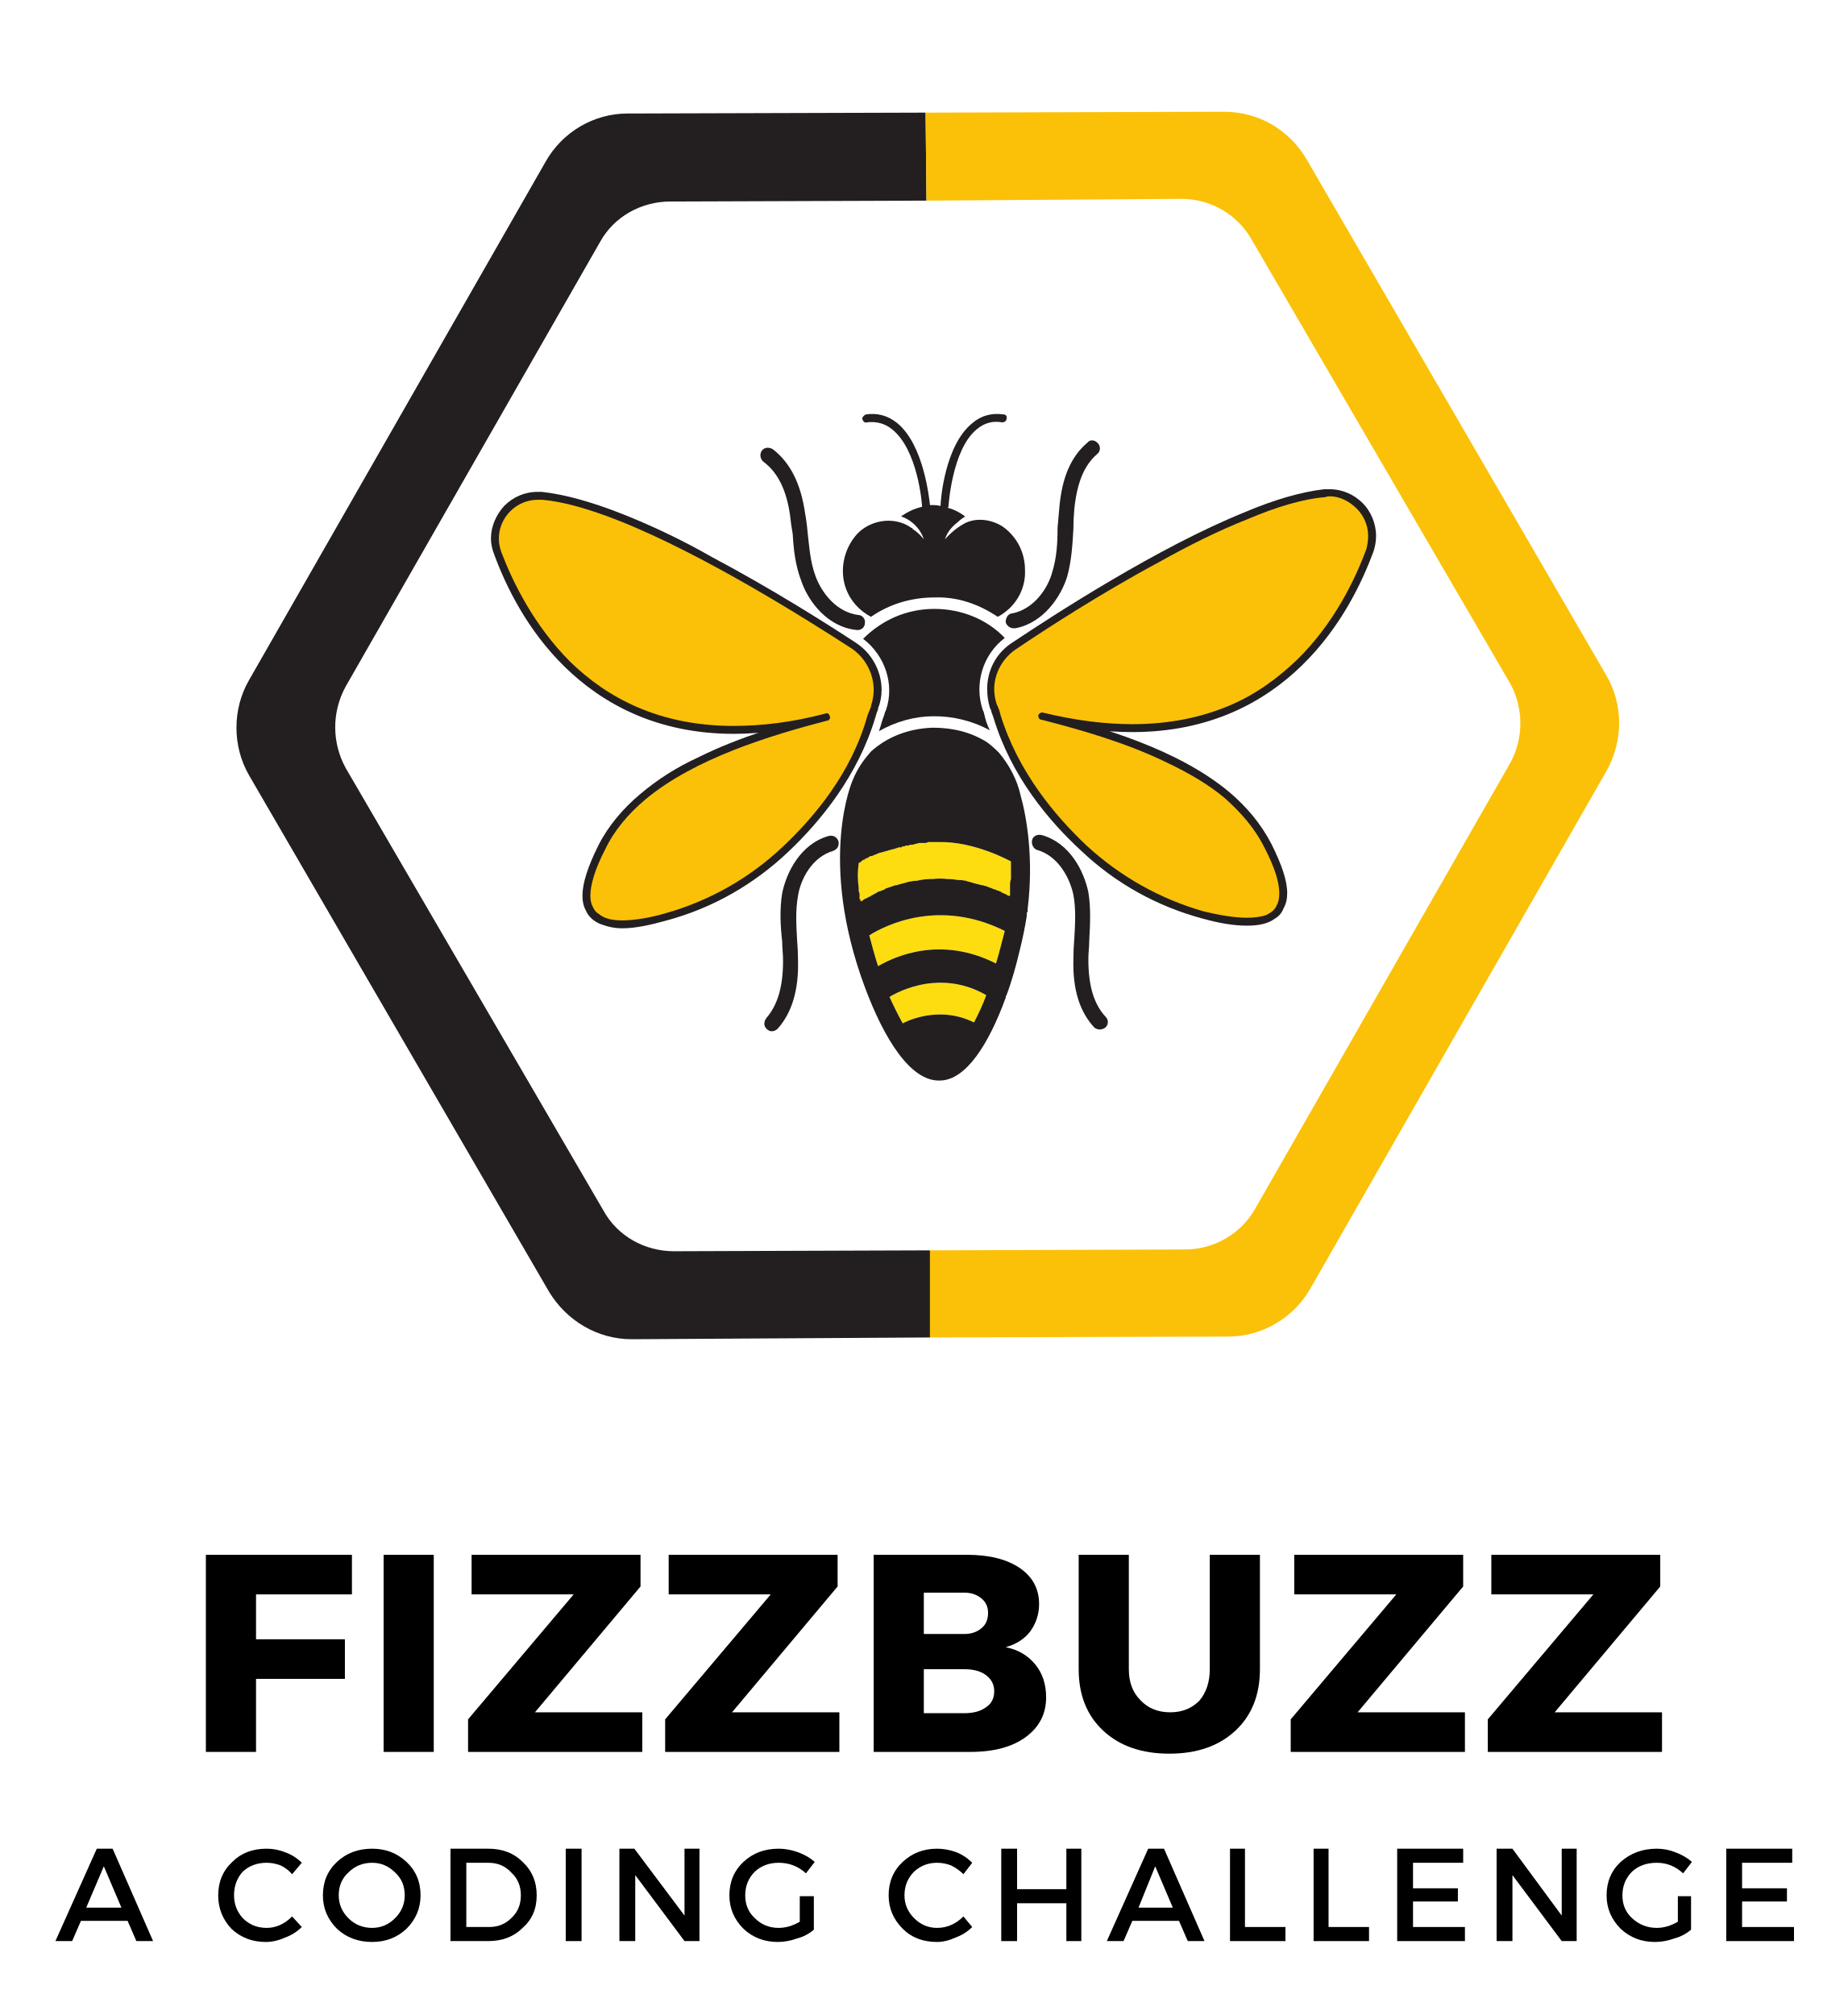
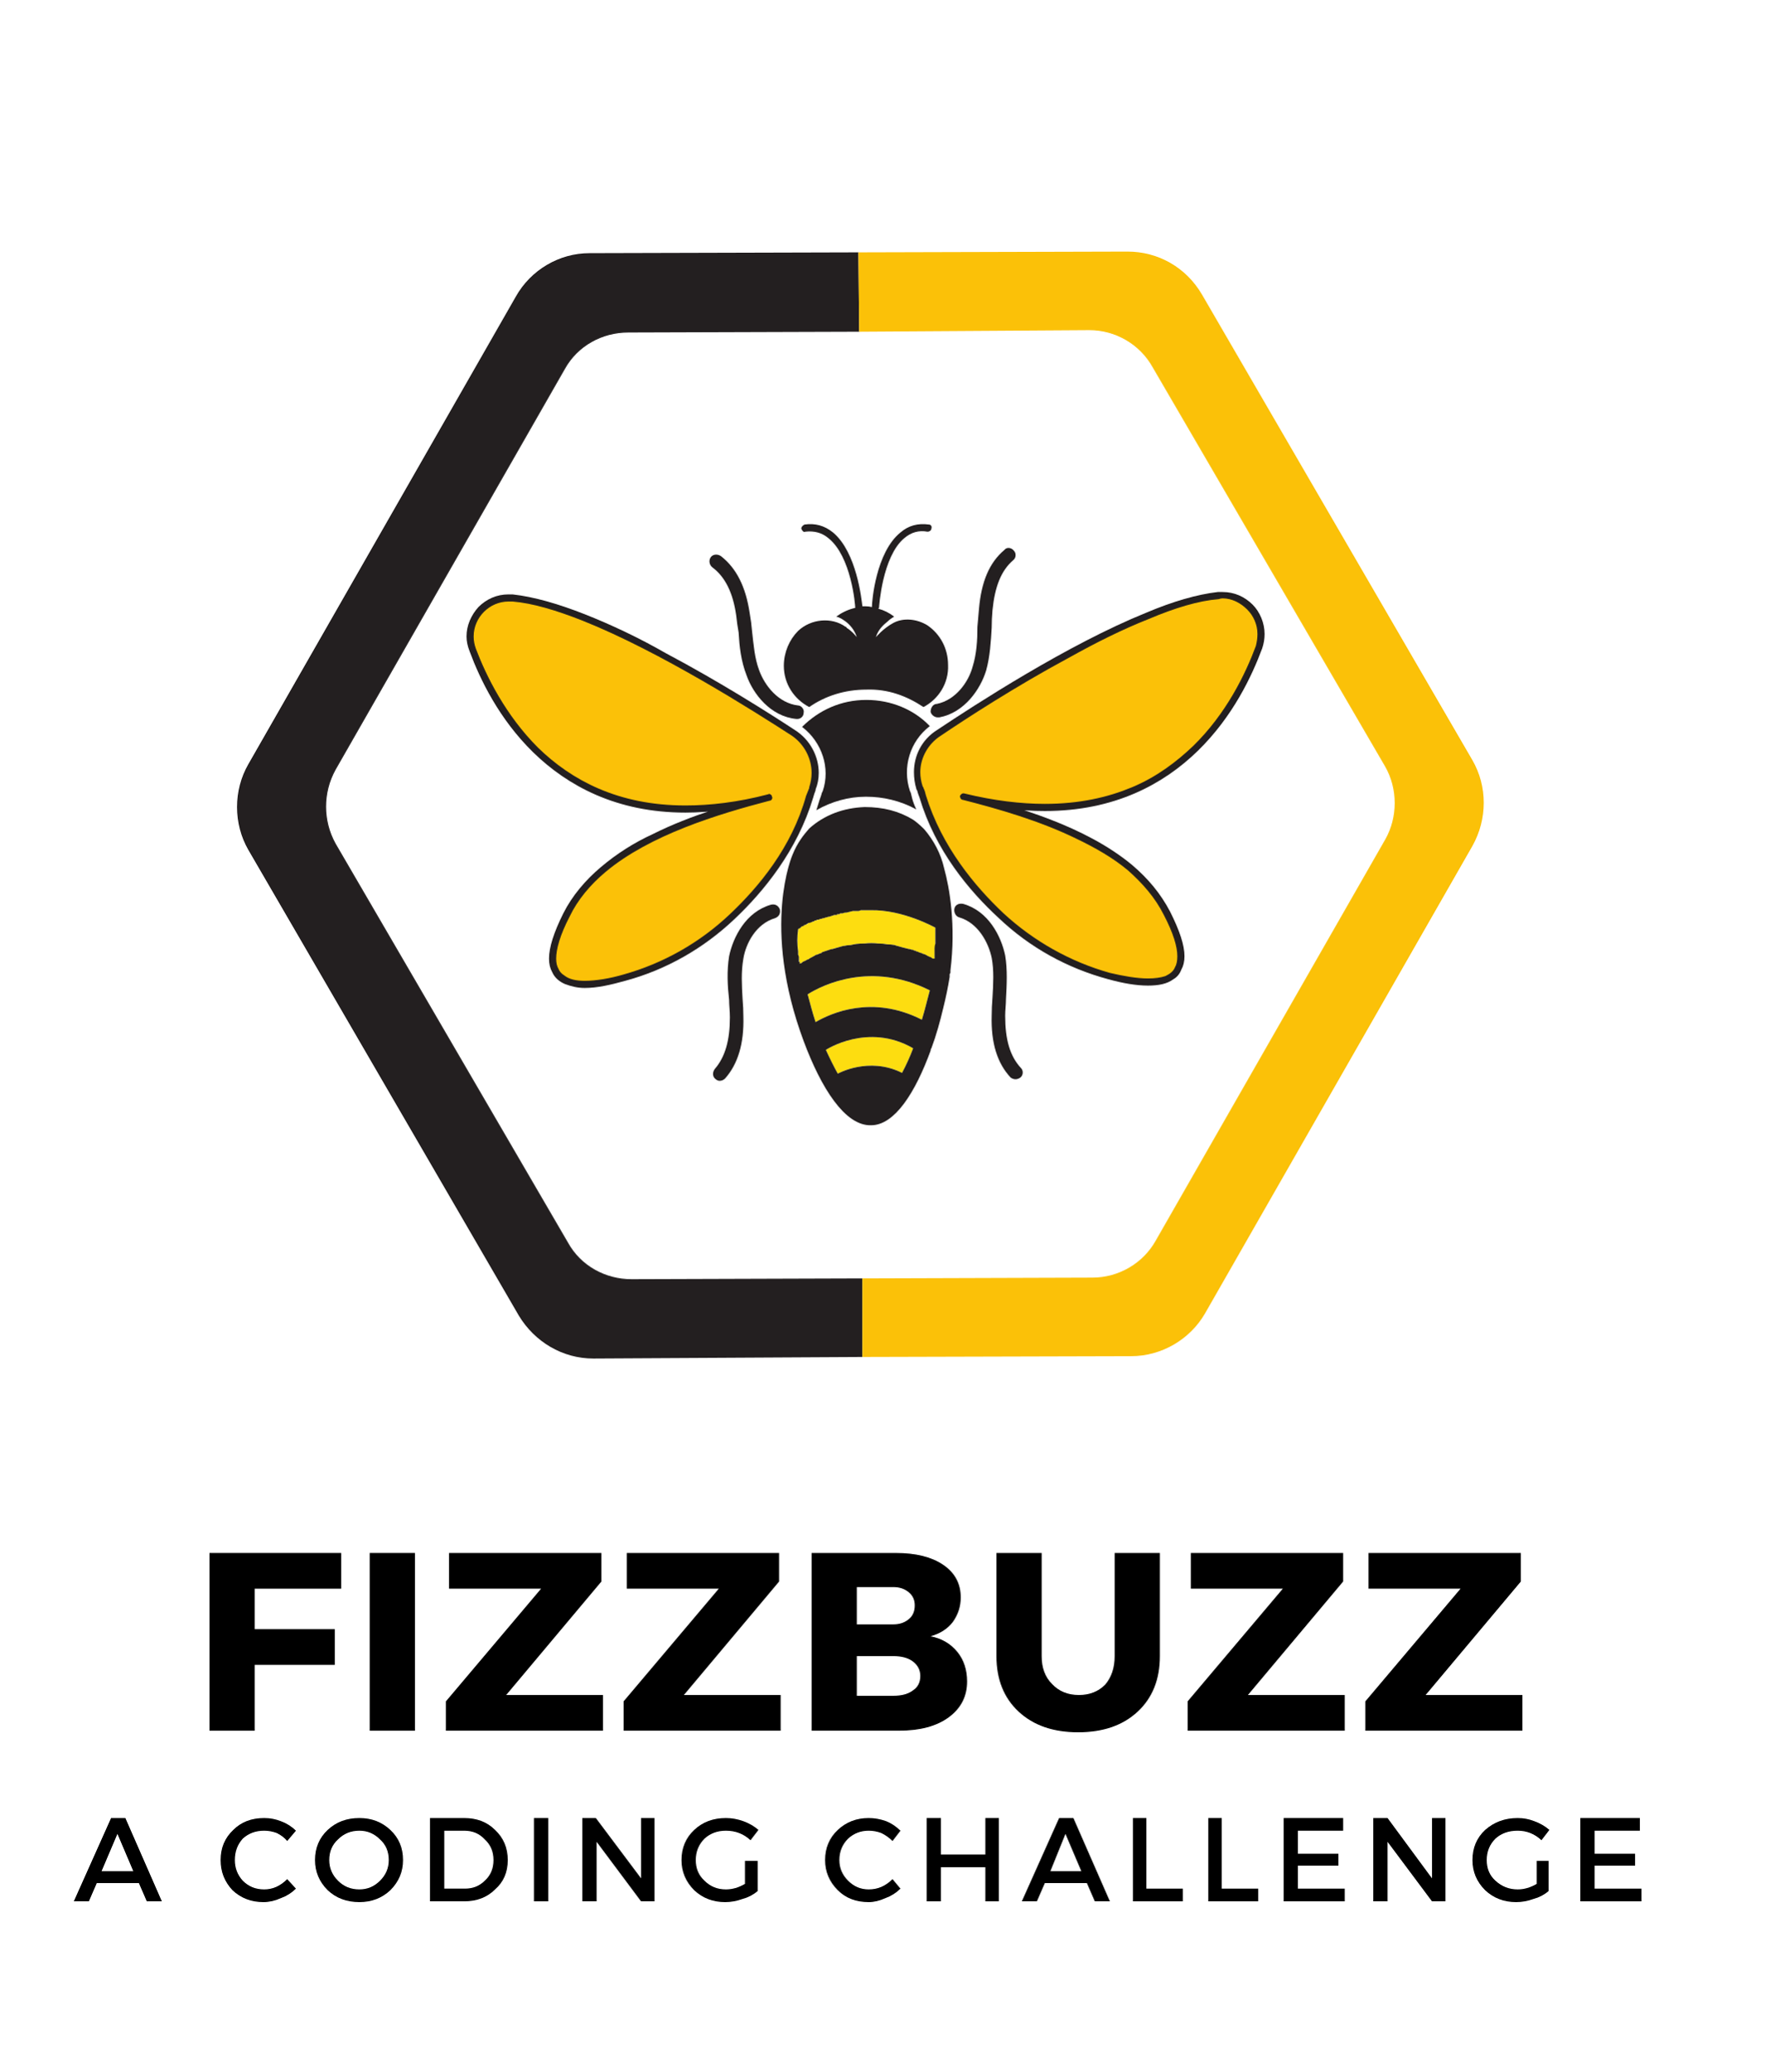
- <svg xmlns="http://www.w3.org/2000/svg" version="1.2" viewBox="0 0 210 229" width="210" height="229">
+ <svg xmlns="http://www.w3.org/2000/svg" version="1.2" viewBox="0 0 223 261" width="223" height="261">
  <defs>
    <clipPath clipPathUnits="userSpaceOnUse" id="cp1">
-       <path d="m26.32 12.7h79.68v139.5h-79.68z" />
+       <path d="m29.32 31.7h79.68v139.5h-79.68z" />
    </clipPath>
    <clipPath clipPathUnits="userSpaceOnUse" id="cp2">
-       <path d="m105 12.7h79.57v139.5h-79.57z" />
+       <path d="m108 31.7h79.57v139.5h-79.57z" />
    </clipPath>
  </defs>
  <style>.a{fill:#231f20}.b{fill:#fbc108}.c{fill:#fddd10}</style>
  <g clip-path="url(#cp1)">
-     <path class="a" d="m76.6 142.2c-3.3 0-6.4-1.7-8-4.6l-29.3-50.3c-1.6-2.9-1.6-6.4 0-9.3l28.9-50.5c1.6-2.9 4.7-4.6 8-4.6l29.1-0.1-0.1-10-33.9 0.1c-3.8 0-7.4 2.1-9.3 5.5l-33.7 58.9c-1.9 3.3-1.9 7.5 0 10.8l34.1 58.7c2 3.3 5.5 5.4 9.4 5.4l33.9-0.2v-9.9z" />
+     <path class="a" d="m79.6 161.2c-3.3 0-6.4-1.7-8-4.6l-29.3-50.3c-1.6-2.9-1.6-6.4 0-9.3l28.9-50.5c1.6-2.9 4.7-4.6 8-4.6l29.1-0.1-0.1-10-33.9 0.1c-3.8 0-7.4 2.1-9.3 5.5l-33.7 58.9c-1.9 3.3-1.9 7.5 0 10.8l34.1 58.7c2 3.3 5.5 5.4 9.4 5.4l33.9-0.2v-9.9z" />
  </g>
  <g clip-path="url(#cp2)">
-     <path class="b" d="m182.6 76.8l-34.1-58.7c-2-3.4-5.5-5.4-9.4-5.4l-33.9 0.1 0.1 10 29-0.2c3.3 0 6.4 1.8 8 4.7l29.3 50.3c1.6 2.8 1.6 6.4 0 9.2l-28.9 50.5c-1.6 2.9-4.7 4.7-8 4.7l-29 0.1v9.9l33.9-0.1c3.8 0 7.4-2.1 9.3-5.4l33.7-58.9c1.9-3.4 1.9-7.5 0-10.8z" />
+     <path class="b" d="m185.6 95.8l-34.1-58.7c-2-3.4-5.5-5.4-9.4-5.4l-33.9 0.1 0.1 10 29-0.2c3.3 0 6.4 1.8 8 4.7l29.3 50.3c1.6 2.8 1.6 6.4 0 9.2l-28.9 50.5c-1.6 2.9-4.7 4.7-8 4.7l-29 0.1v9.9l33.9-0.1c3.8 0 7.4-2.1 9.3-5.4l33.7-58.9c1.9-3.4 1.9-7.5 0-10.8z" />
  </g>
-   <path class="c" d="m101.1 113.3c0.5 1.1 1 2.1 1.5 3 0 0 3.9-2.2 8.1-0.1q0.8-1.5 1.4-3.1c-5.7-3.3-11 0.2-11 0.2z" />
-   <path class="c" d="m98.8 106.3c0.3 1.1 0.6 2.3 1 3.5 1.9-1.1 7.1-3.5 13.4-0.3 0.4-1.3 0.7-2.6 1-3.7-7.4-3.7-13.5-0.7-15.4 0.5z" />
-   <path class="b" d="m97 73.4c-6.4-4.2-25.2-16.1-35.4-17.1-3.6-0.3-6.3 3.2-5 6.6 3 8.2 12.5 25.1 37.3 18.6-8.7 2.3-21.1 6-25.5 14.8-4.7 9.3 1.1 9.6 7.3 7.9 5.1-1.4 9.7-4.1 13.6-7.7 3.6-3.4 7.8-8.5 9.8-15.1q0.1-0.5 0.3-0.9 0-0.1 0-0.2c0.9-2.6-0.1-5.4-2.4-6.9z" />
-   <path class="a" d="m97 73.4l0.2-0.4c-3.2-2.1-9.5-6.1-16.3-9.7-3.3-1.9-6.9-3.6-10.2-4.9-3.3-1.3-6.4-2.2-9.1-2.5q-0.2 0-0.5 0c-1.5 0-2.8 0.6-3.8 1.6-0.9 1-1.5 2.3-1.5 3.7q0 0.9 0.4 1.9c1.3 3.5 3.7 8.5 8 12.7 4.3 4.2 10.5 7.6 19.2 7.6 3.2 0 6.7-0.5 10.6-1.5q0.2 0 0.3-0.2 0.1-0.2 0-0.3 0-0.2-0.2-0.3-0.1-0.1-0.3 0c-4.4 1.1-9.7 2.6-14.5 5-2.4 1.1-4.6 2.5-6.6 4.2-1.9 1.6-3.6 3.6-4.7 5.8-1.2 2.4-1.8 4.3-1.8 5.7q0 1 0.4 1.7c0.3 0.7 0.9 1.2 1.6 1.5 0.8 0.3 1.6 0.5 2.5 0.5 1.6 0 3.3-0.4 5.1-0.9 5.2-1.4 9.9-4.1 13.8-7.8 3.6-3.4 7.9-8.6 9.9-15.3q0.1-0.4 0.3-0.9 0-0.1 0-0.1 0.4-1 0.4-2.1c0-2.1-1.1-4.2-3-5.4l-0.4 0.7c1.6 1.1 2.5 2.9 2.5 4.7q0 0.9-0.3 1.8 0 0 0 0.1-0.2 0.5-0.4 1c-1.8 6.5-6 11.5-9.6 14.9-3.8 3.6-8.4 6.2-13.4 7.6-1.7 0.5-3.5 0.8-4.9 0.8-1.1 0-2-0.2-2.6-0.7q-0.5-0.3-0.7-0.8-0.3-0.5-0.3-1.3c0-1.2 0.5-3 1.7-5.3 1-2.1 2.6-4 4.5-5.6 5.6-4.7 14.2-7.3 20.7-9q0.2 0 0.3-0.2 0.1-0.2 0-0.3 0-0.2-0.2-0.3-0.1-0.1-0.3 0c-3.8 1-7.3 1.4-10.4 1.4-8.5 0-14.4-3.2-18.6-7.3-4.1-4.1-6.5-9-7.8-12.4q-0.3-0.8-0.3-1.6c0-1.2 0.5-2.3 1.3-3.1 0.8-0.8 1.9-1.3 3.1-1.3q0.2 0 0.5 0c2.5 0.2 5.5 1.1 8.8 2.4 9.8 3.9 21.6 11.4 26.4 14.5z" />
-   <path class="a" d="m112 81.7q-0.1-0.4-0.2-0.8l-0.1-0.2c-1-3 0-6.3 2.5-8.2-2-2.1-4.9-3.3-8-3.3-3.2 0-6 1.3-8.1 3.4 2.5 1.9 3.6 5.2 2.6 8.1l-0.1 0.2q-0.1 0.4-0.3 0.9-0.2 0.7-0.4 1.3c1.9-1.1 4.1-1.7 6.2-1.7h0.1c2.1 0 4.3 0.5 6.3 1.6q-0.3-0.6-0.5-1.3z" />
-   <path class="b" d="m115.3 73.3c6.4-4.2 25-16.2 35.3-17.3 3.6-0.3 6.3 3.2 5.1 6.6-3 8.2-12.3 25.1-37.2 18.8 8.7 2.2 21.1 5.9 25.6 14.7 4.7 9.2-1.1 9.6-7.3 7.9-5.1-1.4-9.7-4-13.6-7.6-3.7-3.4-7.9-8.5-9.9-15q-0.1-0.5-0.3-1 0-0.1-0.1-0.1c-0.9-2.6 0.1-5.5 2.4-7z" />
-   <path class="a" d="m115.3 73.3l0.3 0.4c3.1-2.1 9.4-6.2 16.1-9.8 3.4-1.9 6.8-3.6 10.1-4.9 3.3-1.4 6.3-2.3 8.8-2.5q0.3-0.1 0.5-0.1c1.2 0 2.3 0.6 3.1 1.4 0.8 0.8 1.3 1.9 1.3 3.1q0 0.7-0.2 1.5c-1.3 3.5-3.7 8.5-7.9 12.6-2.1 2-4.6 3.9-7.7 5.2-3.1 1.3-6.7 2.1-11 2.1-3 0-6.4-0.4-10.1-1.3-0.3-0.1-0.5 0.1-0.6 0.3 0 0.2 0.1 0.5 0.4 0.5 4.3 1.1 9.6 2.6 14.3 4.9 2.3 1.1 4.6 2.4 6.5 4 1.8 1.6 3.4 3.4 4.5 5.6 1.2 2.3 1.7 4 1.7 5.2q0 0.9-0.3 1.4c-0.2 0.5-0.6 0.8-1.2 1.1q-0.9 0.3-2.2 0.3c-1.4 0-3.1-0.3-4.8-0.7-5-1.4-9.6-4-13.4-7.5-3.6-3.4-7.8-8.4-9.8-14.9q-0.1-0.5-0.3-0.9 0-0.1-0.1-0.2-0.3-0.9-0.3-1.8c0-1.8 1-3.6 2.6-4.6l-0.3-0.4-0.2-0.3c-1.9 1.2-2.9 3.2-2.9 5.3q0 1.1 0.3 2.1 0 0.1 0.1 0.2 0.1 0.4 0.3 0.9c2 6.7 6.3 11.8 10 15.2 3.9 3.7 8.6 6.3 13.8 7.7 1.8 0.5 3.5 0.8 5 0.8 1.3 0 2.4-0.2 3.2-0.8q0.7-0.4 1-1.2 0.4-0.7 0.4-1.7c0-1.4-0.6-3.2-1.8-5.6-1.2-2.3-2.8-4.2-4.8-5.9-5.9-4.9-14.6-7.4-21.1-9-0.3-0.1-0.5 0.1-0.6 0.3 0 0.2 0.1 0.5 0.4 0.5 3.8 1 7.2 1.4 10.3 1.4 8.8 0 15-3.4 19.3-7.6 4.4-4.3 6.8-9.4 8.1-12.9q0.3-0.9 0.3-1.8c0-1.4-0.6-2.8-1.5-3.7-1-1-2.3-1.6-3.8-1.6q-0.3 0-0.6 0c-2.6 0.3-5.7 1.2-9 2.6-9.9 4-21.6 11.6-26.4 14.8z" />
-   <path class="c" d="m114.9 97.9c0 0-4.1-2.3-8.2-2.2q-0.2 0-0.4 0-0.1 0-0.2 0-0.3 0-0.6 0-0.2 0.1-0.3 0.1-0.1 0-0.3 0-0.1 0-0.1 0-0.1 0-0.2 0h-0.1q-0.4 0.1-0.8 0.2h-0.1q0 0-0.1 0-0.1 0-0.3 0.1h-0.1q-0.1 0-0.2 0-0.1 0.1-0.1 0.1-0.1 0-0.2 0h-0.1l-0.1 0.1q-0.1 0-0.1 0h-0.1q-0.1 0-0.3 0.1 0 0-0.1 0-0.1 0-0.2 0.1-0.2 0-0.4 0.1-0.1 0-0.2 0-0.1 0-0.1 0.1h-0.1q-0.1 0-0.3 0.1h-0.1q-0.1 0.1-0.3 0.1-0.2 0.1-0.4 0.1l-0.1 0.1q-0.1 0-0.2 0.1h-0.1-0.1q-0.1 0.1-0.2 0.1h-0.1q-0.1 0.1-0.2 0.2h-0.1q-0.2 0.1-0.3 0.1l-0.1 0.1q0 0-0.1 0l-0.1 0.1q-0.1 0.1-0.2 0.2h-0.1q-0.1 0.1-0.1 0.1c-0.1 0.9-0.1 1.9 0 2.8v0.4q0.1 0.2 0.1 0.3 0 0.5 0.1 0.7v0.1 0.1q0.1-0.1 0.1-0.1 0.1 0 0.2-0.1l0.1-0.1q0.3-0.1 0.6-0.3h0.1l0.1-0.1q0.4-0.2 0.9-0.5h0.1q0.2-0.1 0.5-0.2 0.1 0 0.1-0.1 0.3-0.1 0.6-0.2 0.6-0.2 1.4-0.4 0.4-0.1 0.7-0.2 0.1 0 0.1 0 0.4-0.1 0.7-0.1h0.1q0.8-0.2 1.6-0.2 0.1 0 0.2 0 0.8-0.1 1.7 0 0.1 0 0.1 0 0.5 0 1 0.1 0.5 0 1 0.1 0.2 0.1 0.3 0.1 0.4 0.1 0.7 0.2 0.4 0.1 0.8 0.2h0.1q0.3 0.1 0.6 0.2h0.1q0 0 0.1 0.1 0.3 0.1 0.6 0.2 0 0 0.1 0 0.1 0.1 0.1 0.1 0.1 0 0.1 0 0.4 0.2 0.8 0.4 0.2 0.1 0.4 0.2 0.1 0 0.2 0c0.1-1.7 0.1-3.9 0.1-3.9z" />
-   <path fill-rule="evenodd" class="a" d="m116.8 103.3v0.3q-0.1 0.1-0.1 0.2v0.2 0.1q-0.3 1.9-0.8 3.9c-0.4 1.7-0.9 3.5-1.5 5.1q-0.1 0.1-0.1 0.3c-1.9 5.2-4.5 9.4-7.5 9.4-3.3 0.1-6.3-4.7-8.5-10.6-5.4-14.5-1.4-23.5-1.4-23.5 0.6-1.5 1.4-2.5 2.1-3.3 1.9-1.7 4.3-2.6 7-2.7 2.3 0 4.3 0.5 6.1 1.6 0.3 0.2 0.8 0.6 1.4 1.2 1.2 1.4 2.1 3.1 2.5 4.9 0.7 2.5 1.5 7.2 0.8 12.9zm-2.6 2.5c-7.4-3.7-13.5-0.7-15.4 0.5 0.3 1.1 0.6 2.3 1 3.5 1.9-1.1 7.1-3.5 13.4-0.3 0.4-1.3 0.7-2.6 1-3.7zm-2.1 7.3c-5.7-3.3-11 0.2-11 0.2 0.5 1.1 1 2.1 1.5 3 0 0 3.9-2.2 8.1-0.1q0.8-1.5 1.4-3.1zm2.8-14.8q0-0.4 0-0.4c0 0-4.1-2.3-8.2-2.2q-0.2 0-0.4 0-0.1 0-0.2 0-0.3 0-0.6 0-0.2 0.1-0.3 0.1-0.1 0-0.3 0-0.2 0-0.3 0h-0.1q-0.4 0.1-0.8 0.2h-0.1q-0.2 0-0.4 0.1 0 0-0.1 0-0.1 0-0.2 0-0.1 0.1-0.1 0.1-0.1 0-0.2 0h-0.1v0.1h-0.1q-0.1 0-0.1 0h-0.1q-0.1 0-0.3 0.1-0.1 0-0.3 0.1-0.2 0-0.4 0.1-0.2 0-0.3 0.1h-0.1q-0.1 0-0.3 0.1h-0.1q-0.2 0.1-0.3 0.1h-0.1q-0.1 0.1-0.3 0.1l-0.1 0.1q-0.1 0-0.3 0.1-0.2 0.1-0.3 0.1h-0.1q-0.1 0.1-0.3 0.2-0.2 0.1-0.3 0.1v0.1h-0.1q-0.1 0-0.2 0.1-0.1 0.1-0.2 0.2h-0.1q-0.1 0.1-0.1 0.1-0.1 0.7-0.1 1.4 0 0.7 0.1 1.4v0.4q0.1 0.2 0.1 0.3v0.1q0 0.1 0 0.1v0.1q0 0.1 0 0.1v0.1 0.1h0.1q0 0.1 0 0.1v0.1q0 0.1 0 0.1 0-0.1 0.1-0.1 0.1 0 0.2-0.1l0.1-0.1q0.3-0.1 0.6-0.3h0.1l0.1-0.1q0.4-0.2 0.9-0.5h0.1q0.2-0.1 0.5-0.2 0.1 0 0.1-0.1 0.3-0.1 0.6-0.2 0.3-0.1 0.6-0.2h0.1q0.3-0.1 0.7-0.2 0.4-0.1 0.7-0.2 0.1 0 0.1 0 0.4-0.1 0.7-0.1h0.1q0.8-0.2 1.6-0.2 0.1 0 0.2 0 0.8-0.1 1.7 0 0.1 0 0.1 0 0.5 0 1 0.1 0.5 0 1 0.1 0.2 0.1 0.3 0.1 0.4 0.1 0.7 0.2 0.4 0.1 0.8 0.2h0.1q0.2 0.1 0.4 0.1 0.1 0.1 0.2 0.1h0.1l0.1 0.1h0.1q0.2 0.1 0.5 0.2 0 0 0.1 0 0.1 0.1 0.1 0.1 0.1 0 0.1 0 0.3 0.1 0.6 0.3 0.1 0 0.2 0.1h0.1q0.1 0.1 0.3 0.2 0.1 0 0.2 0 0-0.1 0-0.3 0-0.3 0-0.7 0-0.1 0-0.3 0-0.3 0.1-0.6c0-0.6 0-1.1 0-1.4q0-0.1 0-0.2z" />
-   <path class="a" d="m113.9 59.8c-1.3-0.8-3-1-4.3-0.3-1.3 0.7-2.2 1.8-2.2 1.8 0.3-1 1-1.6 1.5-2q0.3-0.3 0.8-0.6-0.9-0.7-2-1l0.1-0.1c0-0.1 0.4-6.5 3.2-8.8q1.3-1.1 2.9-0.8c0.3 0 0.5-0.2 0.5-0.4 0.1-0.3-0.1-0.5-0.3-0.5q-2.1-0.3-3.6 1c-3.1 2.5-3.6 8.7-3.6 9.4q-0.4-0.1-0.8-0.1-0.2 0-0.4 0c-0.1-0.8-0.7-6.8-3.7-9.3q-1.6-1.3-3.6-1c-0.2 0.1-0.4 0.3-0.4 0.5 0.1 0.3 0.3 0.5 0.5 0.4q1.7-0.2 2.9 0.8c2.9 2.3 3.4 8.4 3.4 8.8-0.9 0.2-1.7 0.6-2.4 1.1 0.2 0 2 0.7 2.6 2.6 0 0-0.5-0.7-1.3-1.2v-0.1h-0.1c-1.8-1.3-4.4-1-6 0.5-1.1 1.1-1.8 2.7-1.8 4.4 0 2.3 1.3 4.2 3.2 5.2 2-1.4 4.5-2.2 7.2-2.2 2.7-0.1 5.1 0.8 7.2 2.2 1.9-1 3.2-3 3.1-5.3 0-2.1-1-3.9-2.6-5z" />
-   <path class="a" d="m115.2 71.4c-0.4 0-0.8-0.3-0.9-0.7 0-0.5 0.3-1 0.8-1 2.4-0.5 4-2.8 4.5-4.7 0.5-1.6 0.6-3.3 0.6-5q0.1-1.1 0.2-2.3c0.3-3.4 1.3-5.8 3.2-7.4 0.3-0.4 0.9-0.3 1.2 0.1 0.3 0.3 0.3 0.9-0.1 1.2-1.5 1.3-2.3 3.3-2.6 6.3q-0.1 1.1-0.1 2.2c-0.1 1.7-0.2 3.6-0.7 5.4-0.7 2.3-2.7 5.3-5.9 5.9q-0.1 0-0.2 0z" />
-   <path class="a" d="m125 117q-0.3 0-0.6-0.2c-1.7-1.8-2.5-4.4-2.4-7.8q0-1.1 0.1-2.3c0.1-1.7 0.2-3.4-0.1-5-0.4-1.9-1.7-4.4-4.1-5.1-0.4-0.1-0.7-0.6-0.6-1.1 0.1-0.5 0.6-0.7 1.1-0.6 3.2 0.9 4.8 4.1 5.3 6.5 0.3 1.8 0.2 3.7 0.1 5.5 0 0.7-0.1 1.4-0.1 2.1 0 3 0.6 5.1 2 6.6 0.3 0.3 0.3 0.9-0.1 1.2q-0.3 0.2-0.6 0.2z" />
-   <path class="a" d="m87.7 117.2q-0.3 0-0.6-0.3c-0.3-0.3-0.3-0.8 0-1.2 1.3-1.5 1.9-3.6 1.9-6.5 0-0.8-0.1-1.5-0.1-2.2-0.2-1.8-0.3-3.6 0-5.5 0.5-2.4 2.1-5.6 5.3-6.5 0.5-0.1 0.9 0.1 1.1 0.6 0.1 0.5-0.1 0.9-0.6 1.1-2.4 0.7-3.7 3.2-4 5.1-0.3 1.7-0.2 3.3-0.1 5.1q0.1 1.1 0.1 2.2c0.1 3.4-0.7 6-2.3 7.8q-0.3 0.3-0.7 0.3z" />
-   <path class="a" d="m97.5 71.6q-0.1 0-0.1 0c-3.3-0.3-5.5-3.2-6.3-5.5-0.7-1.8-0.9-3.6-1-5.4q-0.2-1.1-0.3-2.1c-0.4-2.9-1.4-4.9-3-6.1-0.4-0.3-0.5-0.9-0.2-1.3 0.3-0.4 0.9-0.4 1.3-0.1 1.9 1.5 3.1 3.8 3.6 7.2q0.2 1.1 0.3 2.3c0.2 1.7 0.3 3.3 0.9 4.9 0.7 1.9 2.4 4.1 4.9 4.4 0.4 0 0.8 0.5 0.7 0.9 0 0.5-0.4 0.8-0.8 0.8z" />
-   <path d="m40 181.2h-10.9v5.1h10.1v4.5h-10.1v8.3h-5.7v-22.4h16.6z" />
-   <path d="m49.3 199.1h-5.7v-22.4h5.7z" />
-   <path d="m72.8 180.3l-12 14.3h12.2v4.5h-19.8v-3.7l12-14.2h-11.6v-4.5h19.2z" />
-   <path d="m95.2 180.3l-12 14.3h12.2v4.5h-19.8v-3.7l12-14.2h-11.6v-4.5h19.2z" />
-   <path fill-rule="evenodd" d="m99.3 176.7h10.6q3.8 0 6 1.5 2.2 1.5 2.2 4.1 0 1.7-1 3.1-1 1.3-2.8 1.8 2.1 0.4 3.4 2 1.2 1.5 1.2 3.7 0 2.8-2.3 4.5-2.3 1.7-6.3 1.7h-11zm5.7 4.3v4.7h4.6q1.2 0 2-0.7 0.7-0.6 0.7-1.7 0-1-0.7-1.6-0.8-0.7-2-0.7zm0 8.7v5h4.6q1.6 0 2.5-0.7 0.9-0.6 0.9-1.8 0-1.1-0.9-1.8-0.9-0.7-2.5-0.7z" />
-   <path d="m143.2 176.7v13q0 4.4-2.8 7-2.8 2.6-7.5 2.6-4.7 0-7.5-2.6-2.8-2.6-2.8-7v-13h5.7v13q0 2.2 1.3 3.5 1.3 1.4 3.4 1.4 2 0 3.3-1.3 1.2-1.4 1.2-3.6v-13z" />
-   <path d="m166.3 180.3l-12 14.3h12.2v4.5h-19.8v-3.7l12-14.2h-11.6v-4.5h19.2z" />
-   <path d="m188.7 180.3l-12 14.3h12.2v4.5h-19.8v-3.7l12-14.2h-11.6v-4.5h19.2z" />
-   <path fill-rule="evenodd" d="m14.5 218.3h-5.3l-1 2.3h-1.9l4.7-10.5h1.8l4.6 10.5h-1.9zm-0.7-1.5l-2-4.7-2 4.7z" />
-   <path d="m30.3 210.1q1.1 0 2.1 0.4 1.1 0.4 1.9 1.2l-1.1 1.3q-0.5-0.6-1.3-1-0.8-0.3-1.6-0.3-1.6 0-2.7 1-1 1.1-1 2.7 0 1.5 1 2.6 1.1 1.1 2.7 1.1 1.6 0 2.9-1.3l1.1 1.2q-0.8 0.8-1.9 1.2-1.1 0.5-2.2 0.5-2.3 0-3.9-1.5-1.5-1.6-1.5-3.8 0-2.3 1.6-3.8 1.5-1.5 3.9-1.5z" />
-   <path fill-rule="evenodd" d="m38.3 211.6q1.6-1.5 4-1.5 2.3 0 3.9 1.5 1.6 1.5 1.6 3.8 0 2.2-1.6 3.8-1.6 1.5-3.9 1.5-2.4 0-4-1.5-1.6-1.6-1.6-3.8 0-2.3 1.6-3.8zm4 0.1q-1.6 0-2.7 1.1-1.1 1-1.1 2.6 0 1.5 1.1 2.6 1.1 1.1 2.7 1.1 1.5 0 2.6-1.1 1.1-1.1 1.1-2.6 0-1.6-1.1-2.6-1.1-1.1-2.6-1.1z" />
-   <path fill-rule="evenodd" d="m51.2 210.1h4.3q2.4 0 3.9 1.5 1.6 1.5 1.6 3.8 0 2.3-1.6 3.7-1.5 1.5-3.9 1.5h-4.3zm1.8 1.6v7.3h2.6q1.5 0 2.5-1 1.1-1 1.1-2.6 0-1.6-1.1-2.6-1-1.1-2.6-1.1z" />
-   <path d="m66.1 220.6h-1.8v-10.5h1.8z" />
-   <path d="m79.5 220.6h-1.7l-5.6-7.5v7.5h-1.8v-10.5h1.7l5.7 7.6v-7.6h1.7z" />
-   <path d="m90.9 215.5h1.6v3.8q-0.8 0.7-1.9 1-1.1 0.4-2.2 0.4-2.3 0-3.9-1.5-1.6-1.6-1.6-3.8 0-2.3 1.6-3.8 1.6-1.5 4-1.5 1.1 0 2.2 0.4 1.1 0.4 1.9 1.1l-1 1.3q-1.3-1.2-3.1-1.2-1.6 0-2.7 1-1.1 1.1-1.1 2.7 0 1.6 1.1 2.6 1.1 1.1 2.7 1.1 1.2 0 2.4-0.7z" />
-   <path d="m106.5 210.1q1.1 0 2.2 0.4 1 0.4 1.8 1.2l-1 1.3q-0.6-0.6-1.4-1-0.8-0.3-1.6-0.3-1.5 0-2.6 1-1.1 1.1-1.1 2.7 0 1.5 1.1 2.6 1.1 1.1 2.6 1.1 1.7 0 3-1.3l1 1.2q-0.8 0.8-1.9 1.2-1.1 0.5-2.1 0.5-2.4 0-3.9-1.5-1.6-1.6-1.6-3.8 0-2.3 1.6-3.8 1.6-1.5 3.9-1.5z" />
-   <path d="m122.9 220.6h-1.7v-4.3h-5.6v4.3h-1.8v-10.5h1.8v4.6h5.6v-4.6h1.7z" />
-   <path fill-rule="evenodd" d="m134 218.3h-5.3l-1 2.3h-1.9l4.7-10.5h1.8l4.6 10.5h-1.9zm-0.7-1.5l-2-4.7-1.9 4.7z" />
-   <path d="m141.5 219h4.6v1.6h-6.3v-10.5h1.7z" />
-   <path d="m151 219h4.6v1.6h-6.3v-10.5h1.7z" />
-   <path d="m166.3 211.7h-5.7v2.9h5.1v1.5h-5.1v2.9h5.9v1.6h-7.7v-10.5h7.5z" />
-   <path d="m179.2 220.6h-1.7l-5.6-7.5v7.5h-1.8v-10.5h1.8l5.6 7.6v-7.6h1.7z" />
-   <path d="m190.7 215.5h1.5v3.8q-0.8 0.7-1.9 1-1.1 0.4-2.2 0.4-2.3 0-3.9-1.5-1.6-1.6-1.6-3.8 0-2.3 1.6-3.8 1.7-1.5 4.1-1.5 1.1 0 2.1 0.4 1.1 0.4 1.9 1.1l-1 1.3q-1.3-1.2-3-1.2-1.7 0-2.8 1-1.1 1.1-1.1 2.7 0 1.6 1.1 2.6 1.2 1.1 2.8 1.1 1.2 0 2.4-0.7z" />
-   <path d="m203.7 211.7h-5.7v2.9h5.1v1.5h-5.1v2.9h5.9v1.6h-7.7v-10.5h7.5z" />
+   <path class="c" d="m104.1 132.3c0.5 1.1 1 2.1 1.5 3 0 0 3.9-2.2 8.1-0.1q0.8-1.5 1.4-3.1c-5.7-3.3-11 0.2-11 0.2z" />
+   <path class="c" d="m101.8 125.3c0.3 1.1 0.6 2.3 1 3.5 1.9-1.1 7.1-3.5 13.4-0.3 0.4-1.3 0.7-2.6 1-3.7-7.4-3.7-13.5-0.7-15.4 0.5z" />
+   <path class="b" d="m100 92.4c-6.4-4.2-25.2-16.1-35.4-17.1-3.6-0.3-6.3 3.2-5 6.6 3 8.2 12.5 25.1 37.3 18.6-8.7 2.3-21.1 6-25.5 14.8-4.7 9.3 1.1 9.6 7.3 7.9 5.1-1.4 9.7-4.1 13.6-7.7 3.6-3.4 7.8-8.5 9.8-15.1q0.1-0.5 0.3-0.9 0-0.1 0-0.2c0.9-2.6-0.1-5.4-2.4-6.9z" />
+   <path class="a" d="m100 92.4l0.2-0.4c-3.2-2.1-9.5-6.1-16.3-9.7-3.3-1.9-6.9-3.6-10.2-4.9-3.3-1.3-6.4-2.2-9.1-2.5q-0.2 0-0.5 0c-1.5 0-2.8 0.6-3.8 1.6-0.9 1-1.5 2.3-1.5 3.7q0 0.9 0.4 1.9c1.3 3.5 3.7 8.5 8 12.7 4.3 4.2 10.5 7.6 19.2 7.6 3.2 0 6.7-0.5 10.6-1.5q0.2 0 0.3-0.2 0.1-0.2 0-0.3 0-0.2-0.2-0.3-0.1-0.1-0.3 0c-4.4 1.1-9.7 2.6-14.5 5-2.4 1.1-4.6 2.5-6.6 4.2-1.9 1.6-3.6 3.6-4.7 5.8-1.2 2.4-1.8 4.3-1.8 5.7q0 1 0.4 1.7c0.3 0.7 0.9 1.2 1.6 1.5 0.8 0.3 1.6 0.5 2.5 0.5 1.6 0 3.3-0.4 5.1-0.9 5.2-1.4 9.9-4.1 13.8-7.8 3.6-3.4 7.9-8.6 9.9-15.3q0.1-0.4 0.3-0.9 0-0.1 0-0.1 0.4-1 0.4-2.1c0-2.1-1.1-4.2-3-5.4l-0.4 0.7c1.6 1.1 2.5 2.9 2.5 4.7q0 0.9-0.3 1.8 0 0 0 0.1-0.2 0.5-0.4 1c-1.8 6.5-6 11.5-9.6 14.9-3.8 3.6-8.4 6.2-13.4 7.6-1.7 0.5-3.5 0.8-4.9 0.8-1.1 0-2-0.2-2.6-0.7q-0.5-0.3-0.7-0.8-0.3-0.5-0.3-1.3c0-1.2 0.5-3 1.7-5.3 1-2.1 2.6-4 4.5-5.6 5.6-4.7 14.2-7.3 20.7-9q0.2 0 0.3-0.2 0.1-0.2 0-0.3 0-0.2-0.2-0.3-0.1-0.1-0.3 0c-3.8 1-7.3 1.4-10.4 1.4-8.5 0-14.4-3.2-18.6-7.3-4.1-4.1-6.5-9-7.8-12.4q-0.3-0.8-0.3-1.6c0-1.2 0.5-2.3 1.3-3.1 0.8-0.8 1.9-1.3 3.1-1.3q0.2 0 0.5 0c2.5 0.2 5.5 1.1 8.8 2.4 9.8 3.9 21.6 11.4 26.4 14.5z" />
+   <path class="a" d="m115 100.7q-0.1-0.4-0.2-0.8l-0.1-0.2c-1-3 0-6.3 2.5-8.2-2-2.1-4.9-3.3-8-3.3-3.2 0-6 1.3-8.1 3.4 2.5 1.9 3.6 5.2 2.6 8.1l-0.1 0.2q-0.1 0.4-0.3 0.9-0.2 0.7-0.4 1.3c1.9-1.1 4.1-1.7 6.2-1.7h0.1c2.1 0 4.3 0.5 6.3 1.6q-0.3-0.6-0.5-1.3z" />
+   <path class="b" d="m118.3 92.3c6.4-4.2 25-16.2 35.3-17.3 3.6-0.3 6.3 3.2 5.1 6.6-3 8.2-12.3 25.1-37.2 18.8 8.7 2.2 21.1 5.9 25.6 14.7 4.7 9.2-1.1 9.6-7.3 7.9-5.1-1.4-9.7-4-13.6-7.6-3.7-3.4-7.9-8.5-9.9-15q-0.1-0.5-0.3-1 0-0.1-0.1-0.1c-0.9-2.6 0.1-5.5 2.4-7z" />
+   <path class="a" d="m118.3 92.3l0.3 0.4c3.1-2.1 9.4-6.2 16.1-9.8 3.4-1.9 6.8-3.6 10.1-4.9 3.3-1.4 6.3-2.3 8.8-2.5q0.3-0.1 0.5-0.1c1.2 0 2.3 0.6 3.1 1.4 0.8 0.8 1.3 1.9 1.3 3.1q0 0.7-0.2 1.5c-1.3 3.5-3.7 8.5-7.9 12.6-2.1 2-4.6 3.9-7.7 5.2-3.1 1.3-6.7 2.1-11 2.1-3 0-6.4-0.4-10.1-1.3-0.3-0.1-0.5 0.1-0.6 0.3 0 0.2 0.1 0.5 0.4 0.5 4.3 1.1 9.6 2.6 14.3 4.9 2.3 1.1 4.6 2.4 6.5 4 1.8 1.6 3.4 3.4 4.5 5.6 1.2 2.3 1.7 4 1.7 5.2q0 0.9-0.3 1.4c-0.2 0.5-0.6 0.8-1.2 1.1q-0.9 0.3-2.2 0.3c-1.4 0-3.1-0.3-4.8-0.7-5-1.4-9.6-4-13.4-7.5-3.6-3.4-7.8-8.4-9.8-14.9q-0.1-0.5-0.3-0.9 0-0.1-0.1-0.2-0.3-0.9-0.3-1.8c0-1.8 1-3.6 2.6-4.6l-0.3-0.4-0.2-0.3c-1.9 1.2-2.9 3.2-2.9 5.3q0 1.1 0.3 2.1 0 0.1 0.1 0.2 0.1 0.4 0.3 0.9c2 6.7 6.3 11.8 10 15.2 3.9 3.7 8.6 6.3 13.8 7.7 1.8 0.5 3.5 0.8 5 0.8 1.3 0 2.4-0.2 3.2-0.8q0.7-0.4 1-1.2 0.4-0.7 0.4-1.7c0-1.4-0.6-3.2-1.8-5.6-1.2-2.3-2.8-4.2-4.8-5.9-5.9-4.9-14.6-7.4-21.1-9-0.3-0.1-0.5 0.1-0.6 0.3 0 0.2 0.1 0.5 0.4 0.5 3.8 1 7.2 1.4 10.3 1.4 8.8 0 15-3.4 19.3-7.6 4.4-4.3 6.8-9.4 8.1-12.9q0.3-0.9 0.3-1.8c0-1.4-0.6-2.8-1.5-3.7-1-1-2.3-1.6-3.8-1.6q-0.3 0-0.6 0c-2.6 0.3-5.7 1.2-9 2.6-9.9 4-21.6 11.6-26.4 14.8z" />
+   <path class="c" d="m117.9 116.9c0 0-4.1-2.3-8.2-2.2q-0.2 0-0.4 0-0.1 0-0.2 0-0.3 0-0.6 0-0.2 0.1-0.3 0.1-0.1 0-0.3 0-0.1 0-0.1 0-0.1 0-0.2 0h-0.1q-0.4 0.1-0.8 0.2h-0.1q0 0-0.1 0-0.1 0-0.3 0.1h-0.1q-0.1 0-0.2 0-0.1 0.1-0.1 0.1-0.1 0-0.2 0h-0.1l-0.1 0.1q-0.1 0-0.1 0h-0.1q-0.1 0-0.3 0.1 0 0-0.1 0-0.1 0-0.2 0.1-0.2 0-0.4 0.1-0.1 0-0.2 0-0.1 0-0.1 0.1h-0.1q-0.1 0-0.3 0.1h-0.1q-0.1 0.1-0.3 0.1-0.2 0.1-0.4 0.1l-0.1 0.1q-0.1 0-0.2 0.1h-0.1-0.1q-0.1 0.1-0.2 0.1h-0.1q-0.1 0.1-0.2 0.2h-0.1q-0.2 0.1-0.3 0.1l-0.1 0.1q0 0-0.1 0l-0.1 0.1q-0.1 0.1-0.2 0.2h-0.1q-0.1 0.1-0.1 0.1c-0.1 0.9-0.1 1.9 0 2.8v0.4q0.1 0.2 0.1 0.3 0 0.5 0.1 0.7v0.1 0.1q0.1-0.1 0.1-0.1 0.1 0 0.2-0.1l0.1-0.1q0.3-0.1 0.6-0.3h0.1l0.1-0.1q0.4-0.2 0.9-0.5h0.1q0.2-0.1 0.5-0.2 0.1 0 0.1-0.1 0.3-0.1 0.6-0.2 0.6-0.2 1.4-0.4 0.4-0.1 0.7-0.2 0.1 0 0.1 0 0.4-0.1 0.7-0.1h0.1q0.8-0.2 1.6-0.2 0.1 0 0.2 0 0.8-0.1 1.7 0 0.1 0 0.1 0 0.5 0 1 0.1 0.5 0 1 0.1 0.2 0.1 0.3 0.1 0.4 0.1 0.7 0.2 0.4 0.1 0.8 0.2h0.1q0.3 0.1 0.6 0.2h0.1q0 0 0.1 0.1 0.3 0.1 0.6 0.2 0 0 0.1 0 0.1 0.1 0.1 0.1 0.1 0 0.1 0 0.4 0.2 0.8 0.4 0.2 0.1 0.4 0.2 0.1 0 0.2 0c0.1-1.7 0.1-3.9 0.1-3.9z" />
+   <path fill-rule="evenodd" class="a" d="m119.8 122.3v0.3q-0.1 0.1-0.1 0.2v0.2 0.1q-0.3 1.9-0.8 3.9c-0.4 1.7-0.9 3.5-1.5 5.1q-0.1 0.1-0.1 0.3c-1.9 5.2-4.5 9.4-7.5 9.4-3.3 0.1-6.3-4.7-8.5-10.6-5.4-14.5-1.4-23.5-1.4-23.5 0.6-1.5 1.4-2.5 2.1-3.3 1.9-1.7 4.3-2.6 7-2.7 2.3 0 4.3 0.5 6.1 1.6 0.3 0.2 0.8 0.6 1.4 1.2 1.2 1.4 2.1 3.1 2.5 4.9 0.7 2.5 1.5 7.2 0.8 12.9zm-2.6 2.5c-7.4-3.7-13.5-0.7-15.4 0.5 0.3 1.1 0.6 2.3 1 3.5 1.9-1.1 7.1-3.5 13.4-0.3 0.4-1.3 0.7-2.6 1-3.7zm-2.1 7.3c-5.7-3.3-11 0.2-11 0.2 0.5 1.1 1 2.1 1.5 3 0 0 3.9-2.2 8.1-0.1q0.8-1.5 1.4-3.1zm2.8-14.8q0-0.4 0-0.4c0 0-4.1-2.3-8.2-2.2q-0.2 0-0.4 0-0.1 0-0.2 0-0.3 0-0.6 0-0.2 0.1-0.3 0.1-0.1 0-0.3 0-0.2 0-0.3 0h-0.1q-0.4 0.1-0.8 0.2h-0.1q-0.2 0-0.4 0.1 0 0-0.1 0-0.1 0-0.2 0-0.1 0.1-0.1 0.1-0.1 0-0.2 0h-0.1v0.1h-0.1q-0.1 0-0.1 0h-0.1q-0.1 0-0.3 0.1-0.1 0-0.3 0.1-0.2 0-0.4 0.1-0.2 0-0.3 0.1h-0.1q-0.1 0-0.3 0.1h-0.1q-0.2 0.1-0.3 0.1h-0.1q-0.1 0.1-0.3 0.1l-0.1 0.1q-0.1 0-0.3 0.1-0.2 0.1-0.3 0.1h-0.1q-0.1 0.1-0.3 0.2-0.2 0.1-0.3 0.1v0.1h-0.1q-0.1 0-0.2 0.1-0.1 0.1-0.2 0.2h-0.1q-0.1 0.1-0.1 0.1-0.1 0.7-0.1 1.4 0 0.7 0.1 1.4v0.4q0.1 0.2 0.1 0.3v0.1q0 0.1 0 0.1v0.1q0 0.1 0 0.1v0.1 0.1h0.1q0 0.1 0 0.1v0.1q0 0.1 0 0.1 0-0.1 0.1-0.1 0.1 0 0.2-0.1l0.1-0.1q0.3-0.1 0.6-0.3h0.1l0.1-0.1q0.4-0.2 0.9-0.5h0.1q0.2-0.1 0.5-0.2 0.1 0 0.1-0.1 0.3-0.1 0.6-0.2 0.3-0.1 0.6-0.2h0.1q0.3-0.1 0.7-0.2 0.4-0.1 0.7-0.2 0.1 0 0.1 0 0.4-0.1 0.7-0.1h0.1q0.8-0.2 1.6-0.2 0.1 0 0.2 0 0.8-0.1 1.7 0 0.1 0 0.1 0 0.5 0 1 0.1 0.5 0 1 0.1 0.2 0.1 0.3 0.1 0.4 0.1 0.7 0.2 0.4 0.1 0.8 0.2h0.1q0.2 0.1 0.4 0.1 0.1 0.1 0.2 0.1h0.1l0.1 0.1h0.1q0.2 0.1 0.5 0.2 0 0 0.1 0 0.1 0.1 0.1 0.1 0.1 0 0.1 0 0.3 0.1 0.6 0.3 0.1 0 0.2 0.1h0.1q0.1 0.1 0.3 0.2 0.1 0 0.2 0 0-0.1 0-0.3 0-0.3 0-0.7 0-0.1 0-0.3 0-0.3 0.1-0.6c0-0.6 0-1.1 0-1.4q0-0.1 0-0.2z" />
+   <path class="a" d="m116.9 78.8c-1.3-0.8-3-1-4.3-0.3-1.3 0.7-2.2 1.8-2.2 1.8 0.3-1 1-1.6 1.5-2q0.3-0.3 0.8-0.6-0.9-0.7-2-1l0.1-0.1c0-0.1 0.4-6.5 3.2-8.8q1.3-1.1 2.9-0.8c0.3 0 0.5-0.2 0.5-0.4 0.1-0.3-0.1-0.5-0.3-0.5q-2.1-0.3-3.6 1c-3.1 2.5-3.6 8.7-3.6 9.4q-0.4-0.1-0.8-0.1-0.2 0-0.4 0c-0.1-0.8-0.7-6.8-3.7-9.3q-1.6-1.3-3.6-1c-0.2 0.1-0.4 0.3-0.4 0.5 0.1 0.3 0.3 0.5 0.5 0.4q1.7-0.2 2.9 0.8c2.9 2.3 3.4 8.4 3.4 8.8-0.9 0.2-1.7 0.6-2.4 1.1 0.2 0 2 0.7 2.6 2.6 0 0-0.5-0.7-1.3-1.2v-0.1h-0.1c-1.8-1.3-4.4-1-6 0.5-1.1 1.1-1.8 2.7-1.8 4.4 0 2.3 1.3 4.2 3.2 5.2 2-1.4 4.5-2.2 7.2-2.2 2.7-0.1 5.1 0.8 7.2 2.2 1.9-1 3.2-3 3.1-5.3 0-2.1-1-3.9-2.6-5z" />
+   <path class="a" d="m118.2 90.4c-0.4 0-0.8-0.3-0.9-0.7 0-0.5 0.3-1 0.8-1 2.4-0.5 4-2.8 4.5-4.7 0.5-1.6 0.6-3.3 0.6-5q0.1-1.1 0.2-2.3c0.3-3.4 1.3-5.8 3.2-7.4 0.3-0.4 0.9-0.3 1.2 0.1 0.3 0.3 0.3 0.9-0.1 1.2-1.5 1.3-2.3 3.3-2.6 6.3q-0.1 1.1-0.1 2.2c-0.1 1.7-0.2 3.6-0.7 5.4-0.7 2.3-2.7 5.3-5.9 5.9q-0.1 0-0.2 0z" />
+   <path class="a" d="m128 136q-0.3 0-0.6-0.2c-1.7-1.8-2.5-4.4-2.4-7.8q0-1.1 0.1-2.3c0.1-1.7 0.2-3.4-0.1-5-0.4-1.9-1.7-4.4-4.1-5.1-0.4-0.1-0.7-0.6-0.6-1.1 0.1-0.5 0.6-0.7 1.1-0.6 3.2 0.9 4.8 4.1 5.3 6.5 0.3 1.8 0.2 3.7 0.1 5.5 0 0.7-0.1 1.4-0.1 2.1 0 3 0.6 5.1 2 6.6 0.3 0.3 0.3 0.9-0.1 1.2q-0.3 0.2-0.6 0.2z" />
+   <path class="a" d="m90.7 136.2q-0.3 0-0.6-0.3c-0.3-0.3-0.3-0.8 0-1.2 1.3-1.5 1.9-3.6 1.9-6.5 0-0.8-0.1-1.5-0.1-2.2-0.2-1.8-0.3-3.6 0-5.5 0.5-2.4 2.1-5.6 5.3-6.5 0.5-0.1 0.9 0.1 1.1 0.6 0.1 0.5-0.1 0.9-0.6 1.1-2.4 0.7-3.7 3.2-4 5.1-0.3 1.7-0.2 3.3-0.1 5.1q0.1 1.1 0.1 2.2c0.1 3.4-0.7 6-2.3 7.8q-0.3 0.3-0.7 0.3z" />
+   <path class="a" d="m100.5 90.6q-0.1 0-0.1 0c-3.3-0.3-5.5-3.2-6.3-5.5-0.7-1.8-0.9-3.6-1-5.4q-0.2-1.1-0.3-2.1c-0.4-2.9-1.4-4.9-3-6.1-0.4-0.3-0.5-0.9-0.2-1.3 0.3-0.4 0.9-0.4 1.3-0.1 1.9 1.5 3.1 3.8 3.6 7.2q0.2 1.1 0.3 2.3c0.2 1.7 0.3 3.3 0.9 4.9 0.7 1.9 2.4 4.1 4.9 4.4 0.4 0 0.8 0.5 0.7 0.9 0 0.5-0.4 0.8-0.8 0.8z" />
+   <path d="m43 200.2h-10.9v5.1h10.1v4.5h-10.1v8.3h-5.7v-22.4h16.6z" />
+   <path d="m52.3 218.1h-5.7v-22.4h5.7z" />
+   <path d="m75.8 199.3l-12 14.3h12.2v4.5h-19.8v-3.7l12-14.2h-11.6v-4.5h19.2z" />
+   <path d="m98.2 199.3l-12 14.3h12.2v4.5h-19.8v-3.7l12-14.2h-11.6v-4.5h19.2z" />
+   <path fill-rule="evenodd" d="m102.3 195.7h10.6q3.8 0 6 1.5 2.2 1.5 2.2 4.1 0 1.7-1 3.1-1 1.3-2.8 1.8 2.1 0.4 3.4 2 1.2 1.5 1.2 3.7 0 2.8-2.3 4.5-2.3 1.7-6.3 1.7h-11zm5.7 4.3v4.7h4.6q1.2 0 2-0.7 0.7-0.6 0.7-1.7 0-1-0.7-1.6-0.8-0.7-2-0.7zm0 8.7v5h4.6q1.6 0 2.5-0.7 0.9-0.6 0.9-1.8 0-1.1-0.9-1.8-0.9-0.7-2.5-0.7z" />
+   <path d="m146.2 195.7v13q0 4.4-2.8 7-2.8 2.6-7.5 2.6-4.7 0-7.5-2.6-2.8-2.6-2.8-7v-13h5.7v13q0 2.2 1.3 3.5 1.3 1.4 3.4 1.4 2 0 3.3-1.3 1.2-1.4 1.2-3.6v-13z" />
+   <path d="m169.3 199.3l-12 14.3h12.2v4.5h-19.8v-3.7l12-14.2h-11.6v-4.5h19.2z" />
+   <path d="m191.7 199.3l-12 14.3h12.2v4.5h-19.8v-3.7l12-14.2h-11.6v-4.5h19.2z" />
+   <path fill-rule="evenodd" d="m17.5 237.3h-5.3l-1 2.3h-1.9l4.7-10.5h1.8l4.6 10.5h-1.9zm-0.7-1.5l-2-4.7-2 4.7z" />
+   <path d="m33.3 229.1q1.1 0 2.1 0.4 1.1 0.4 1.9 1.2l-1.1 1.3q-0.5-0.6-1.3-1-0.8-0.3-1.6-0.3-1.6 0-2.7 1-1 1.1-1 2.7 0 1.5 1 2.6 1.1 1.1 2.7 1.1 1.6 0 2.9-1.3l1.1 1.2q-0.8 0.8-1.9 1.2-1.1 0.5-2.2 0.5-2.3 0-3.9-1.5-1.5-1.6-1.5-3.8 0-2.3 1.6-3.8 1.5-1.5 3.9-1.5z" />
+   <path fill-rule="evenodd" d="m41.3 230.6q1.6-1.5 4-1.5 2.3 0 3.9 1.5 1.6 1.5 1.6 3.8 0 2.2-1.6 3.8-1.6 1.5-3.9 1.5-2.4 0-4-1.5-1.6-1.6-1.6-3.8 0-2.3 1.6-3.8zm4 0.1q-1.6 0-2.7 1.1-1.1 1-1.1 2.6 0 1.5 1.1 2.6 1.1 1.1 2.7 1.1 1.5 0 2.6-1.1 1.1-1.1 1.1-2.6 0-1.6-1.1-2.6-1.1-1.1-2.6-1.1z" />
+   <path fill-rule="evenodd" d="m54.2 229.1h4.3q2.4 0 3.9 1.5 1.6 1.5 1.6 3.8 0 2.3-1.6 3.7-1.5 1.5-3.9 1.5h-4.3zm1.8 1.6v7.3h2.6q1.5 0 2.5-1 1.1-1 1.1-2.6 0-1.6-1.1-2.6-1-1.1-2.6-1.1z" />
+   <path d="m69.1 239.6h-1.8v-10.5h1.8z" />
+   <path d="m82.5 239.6h-1.7l-5.6-7.5v7.5h-1.8v-10.5h1.7l5.7 7.6v-7.6h1.7z" />
+   <path d="m93.9 234.5h1.6v3.8q-0.8 0.7-1.9 1-1.1 0.4-2.2 0.4-2.3 0-3.9-1.5-1.6-1.6-1.6-3.8 0-2.3 1.6-3.8 1.6-1.5 4-1.5 1.1 0 2.2 0.4 1.1 0.4 1.9 1.1l-1 1.3q-1.3-1.2-3.1-1.2-1.6 0-2.7 1-1.1 1.1-1.1 2.7 0 1.6 1.1 2.6 1.1 1.1 2.7 1.1 1.2 0 2.4-0.7z" />
+   <path d="m109.5 229.1q1.1 0 2.2 0.4 1 0.4 1.8 1.2l-1 1.3q-0.6-0.6-1.4-1-0.8-0.3-1.6-0.3-1.5 0-2.6 1-1.1 1.1-1.1 2.7 0 1.5 1.1 2.6 1.1 1.1 2.6 1.1 1.7 0 3-1.3l1 1.2q-0.8 0.8-1.9 1.2-1.1 0.5-2.1 0.5-2.4 0-3.9-1.5-1.6-1.6-1.6-3.8 0-2.3 1.6-3.8 1.6-1.5 3.9-1.5z" />
+   <path d="m125.9 239.6h-1.7v-4.3h-5.6v4.3h-1.8v-10.5h1.8v4.6h5.6v-4.6h1.7z" />
+   <path fill-rule="evenodd" d="m137 237.3h-5.3l-1 2.3h-1.9l4.7-10.5h1.8l4.6 10.5h-1.9zm-0.7-1.5l-2-4.7-1.9 4.7z" />
+   <path d="m144.5 238h4.6v1.6h-6.3v-10.5h1.7z" />
+   <path d="m154 238h4.6v1.6h-6.3v-10.5h1.7z" />
+   <path d="m169.3 230.7h-5.7v2.9h5.1v1.5h-5.1v2.9h5.9v1.6h-7.7v-10.5h7.5z" />
+   <path d="m182.2 239.6h-1.7l-5.6-7.5v7.5h-1.8v-10.5h1.8l5.6 7.6v-7.6h1.7z" />
+   <path d="m193.7 234.5h1.5v3.8q-0.8 0.7-1.9 1-1.1 0.4-2.2 0.4-2.3 0-3.9-1.5-1.6-1.6-1.6-3.8 0-2.3 1.6-3.8 1.7-1.5 4.1-1.5 1.1 0 2.1 0.4 1.1 0.4 1.9 1.1l-1 1.3q-1.3-1.2-3-1.2-1.7 0-2.8 1-1.1 1.1-1.1 2.7 0 1.6 1.1 2.6 1.2 1.1 2.8 1.1 1.2 0 2.4-0.7z" />
+   <path d="m206.7 230.7h-5.7v2.9h5.1v1.5h-5.1v2.9h5.9v1.6h-7.7v-10.5h7.5z" />
</svg>
